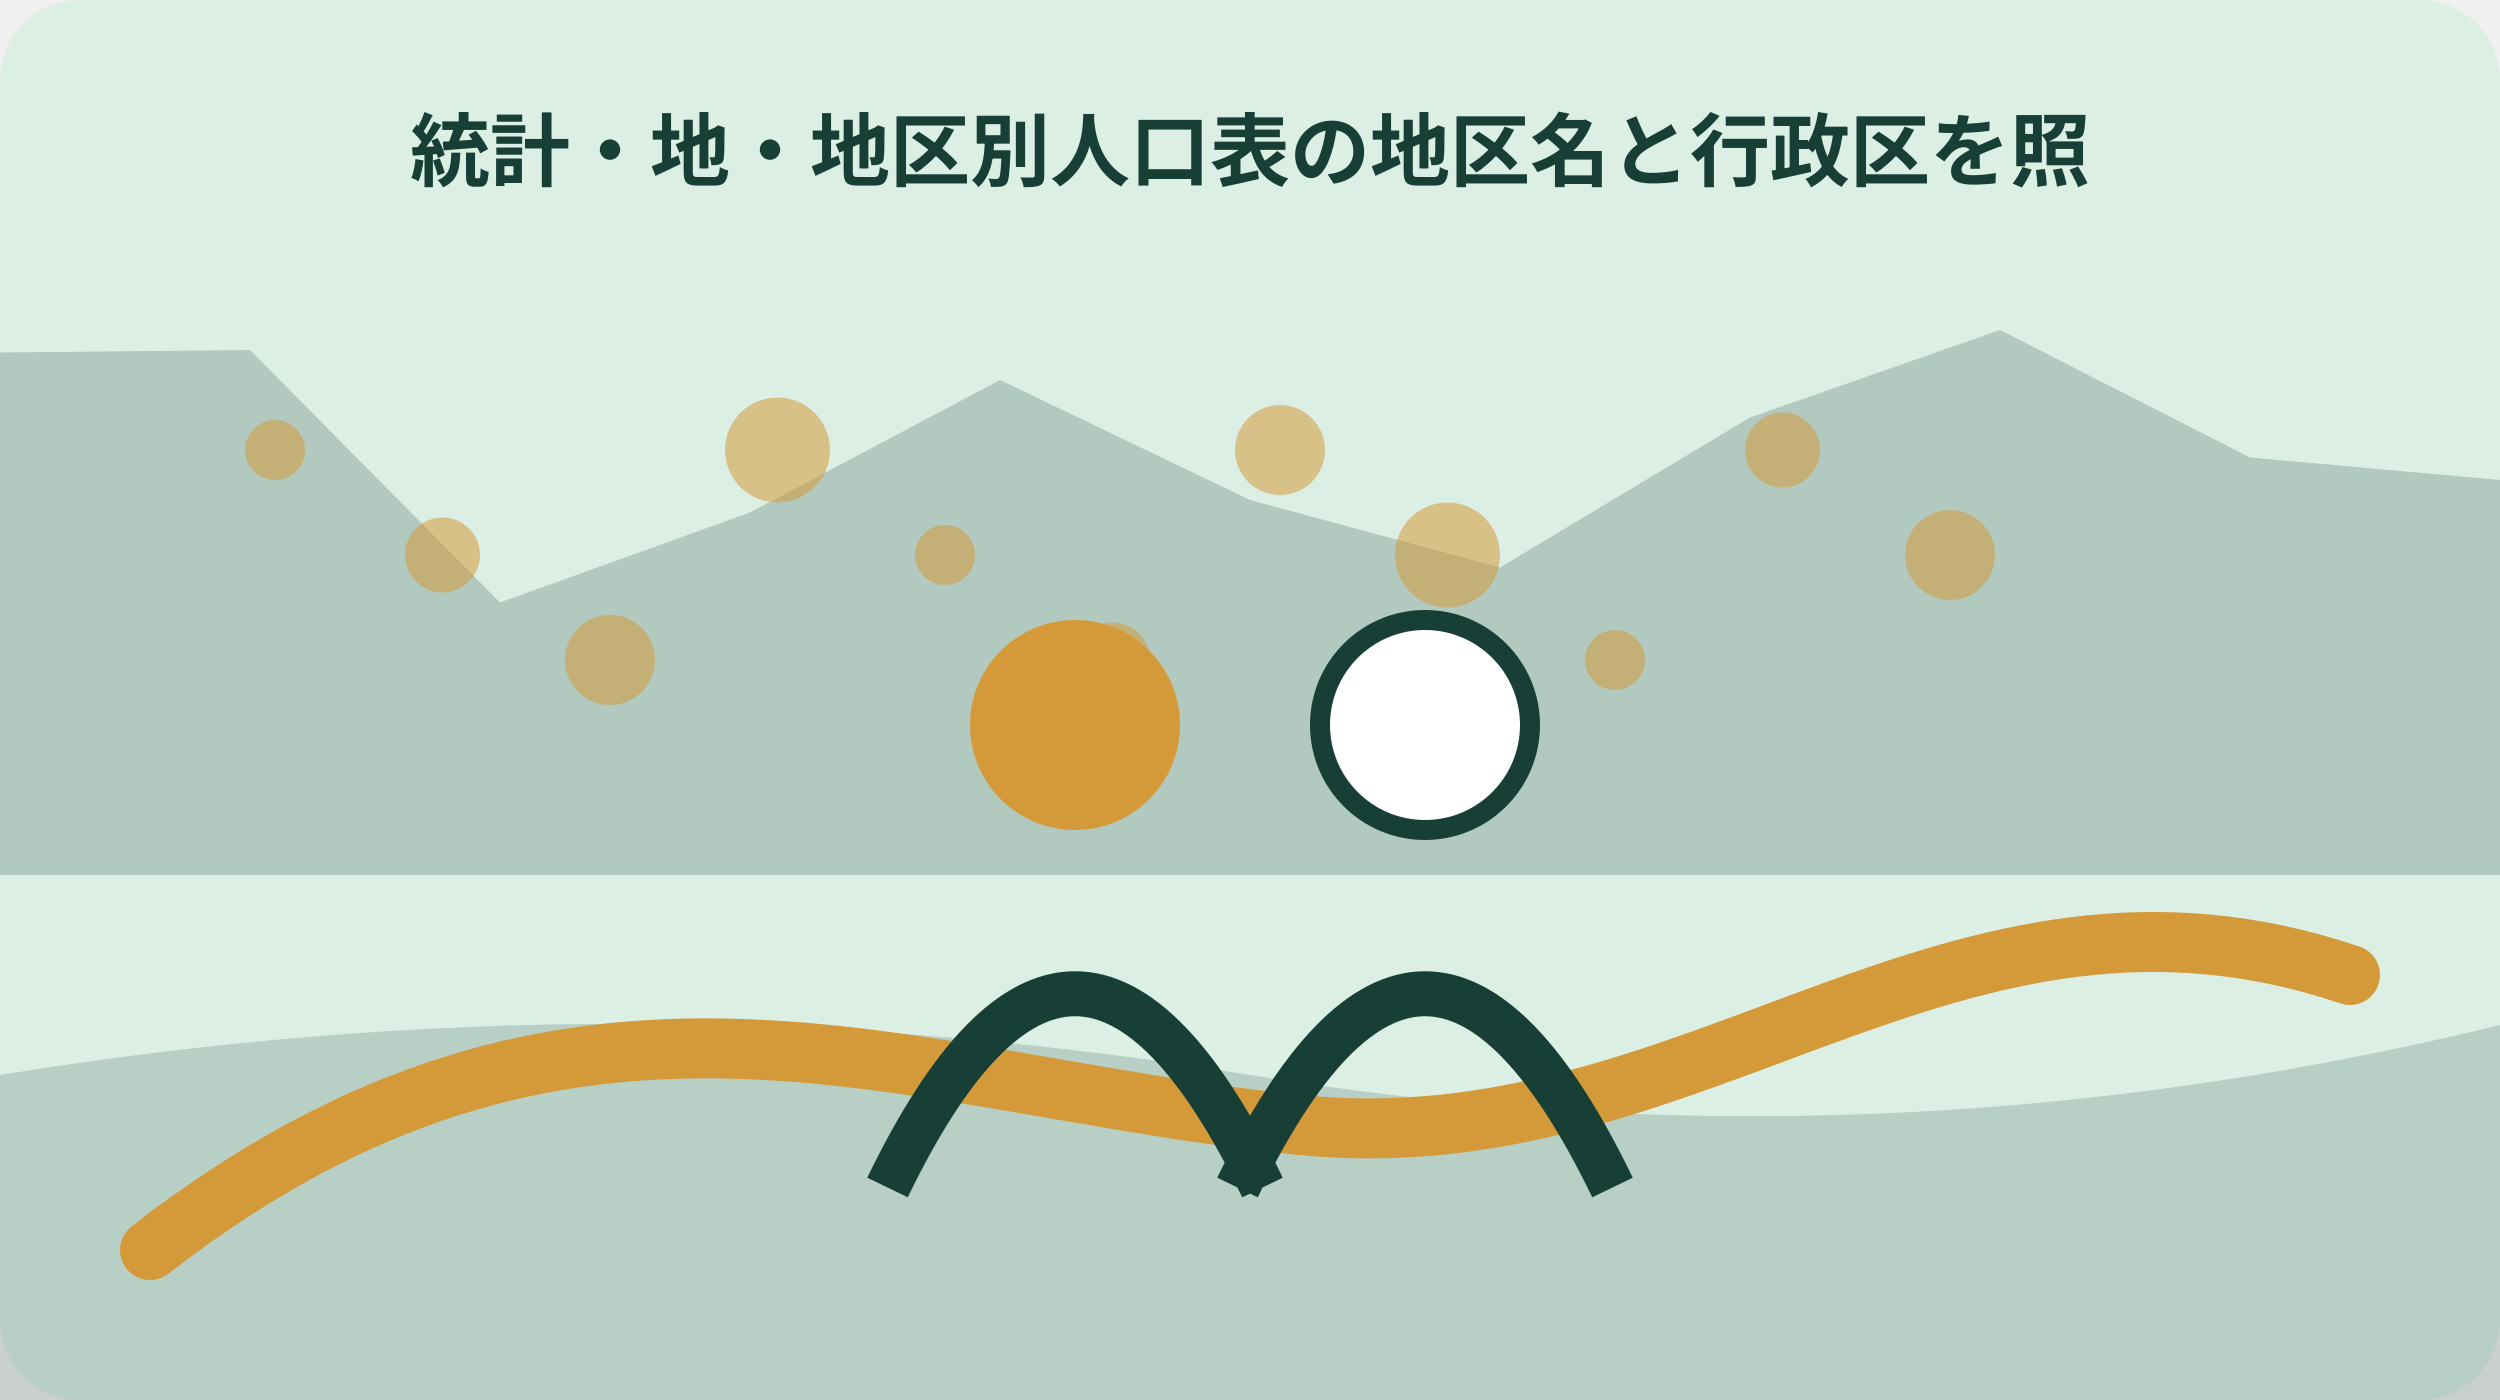
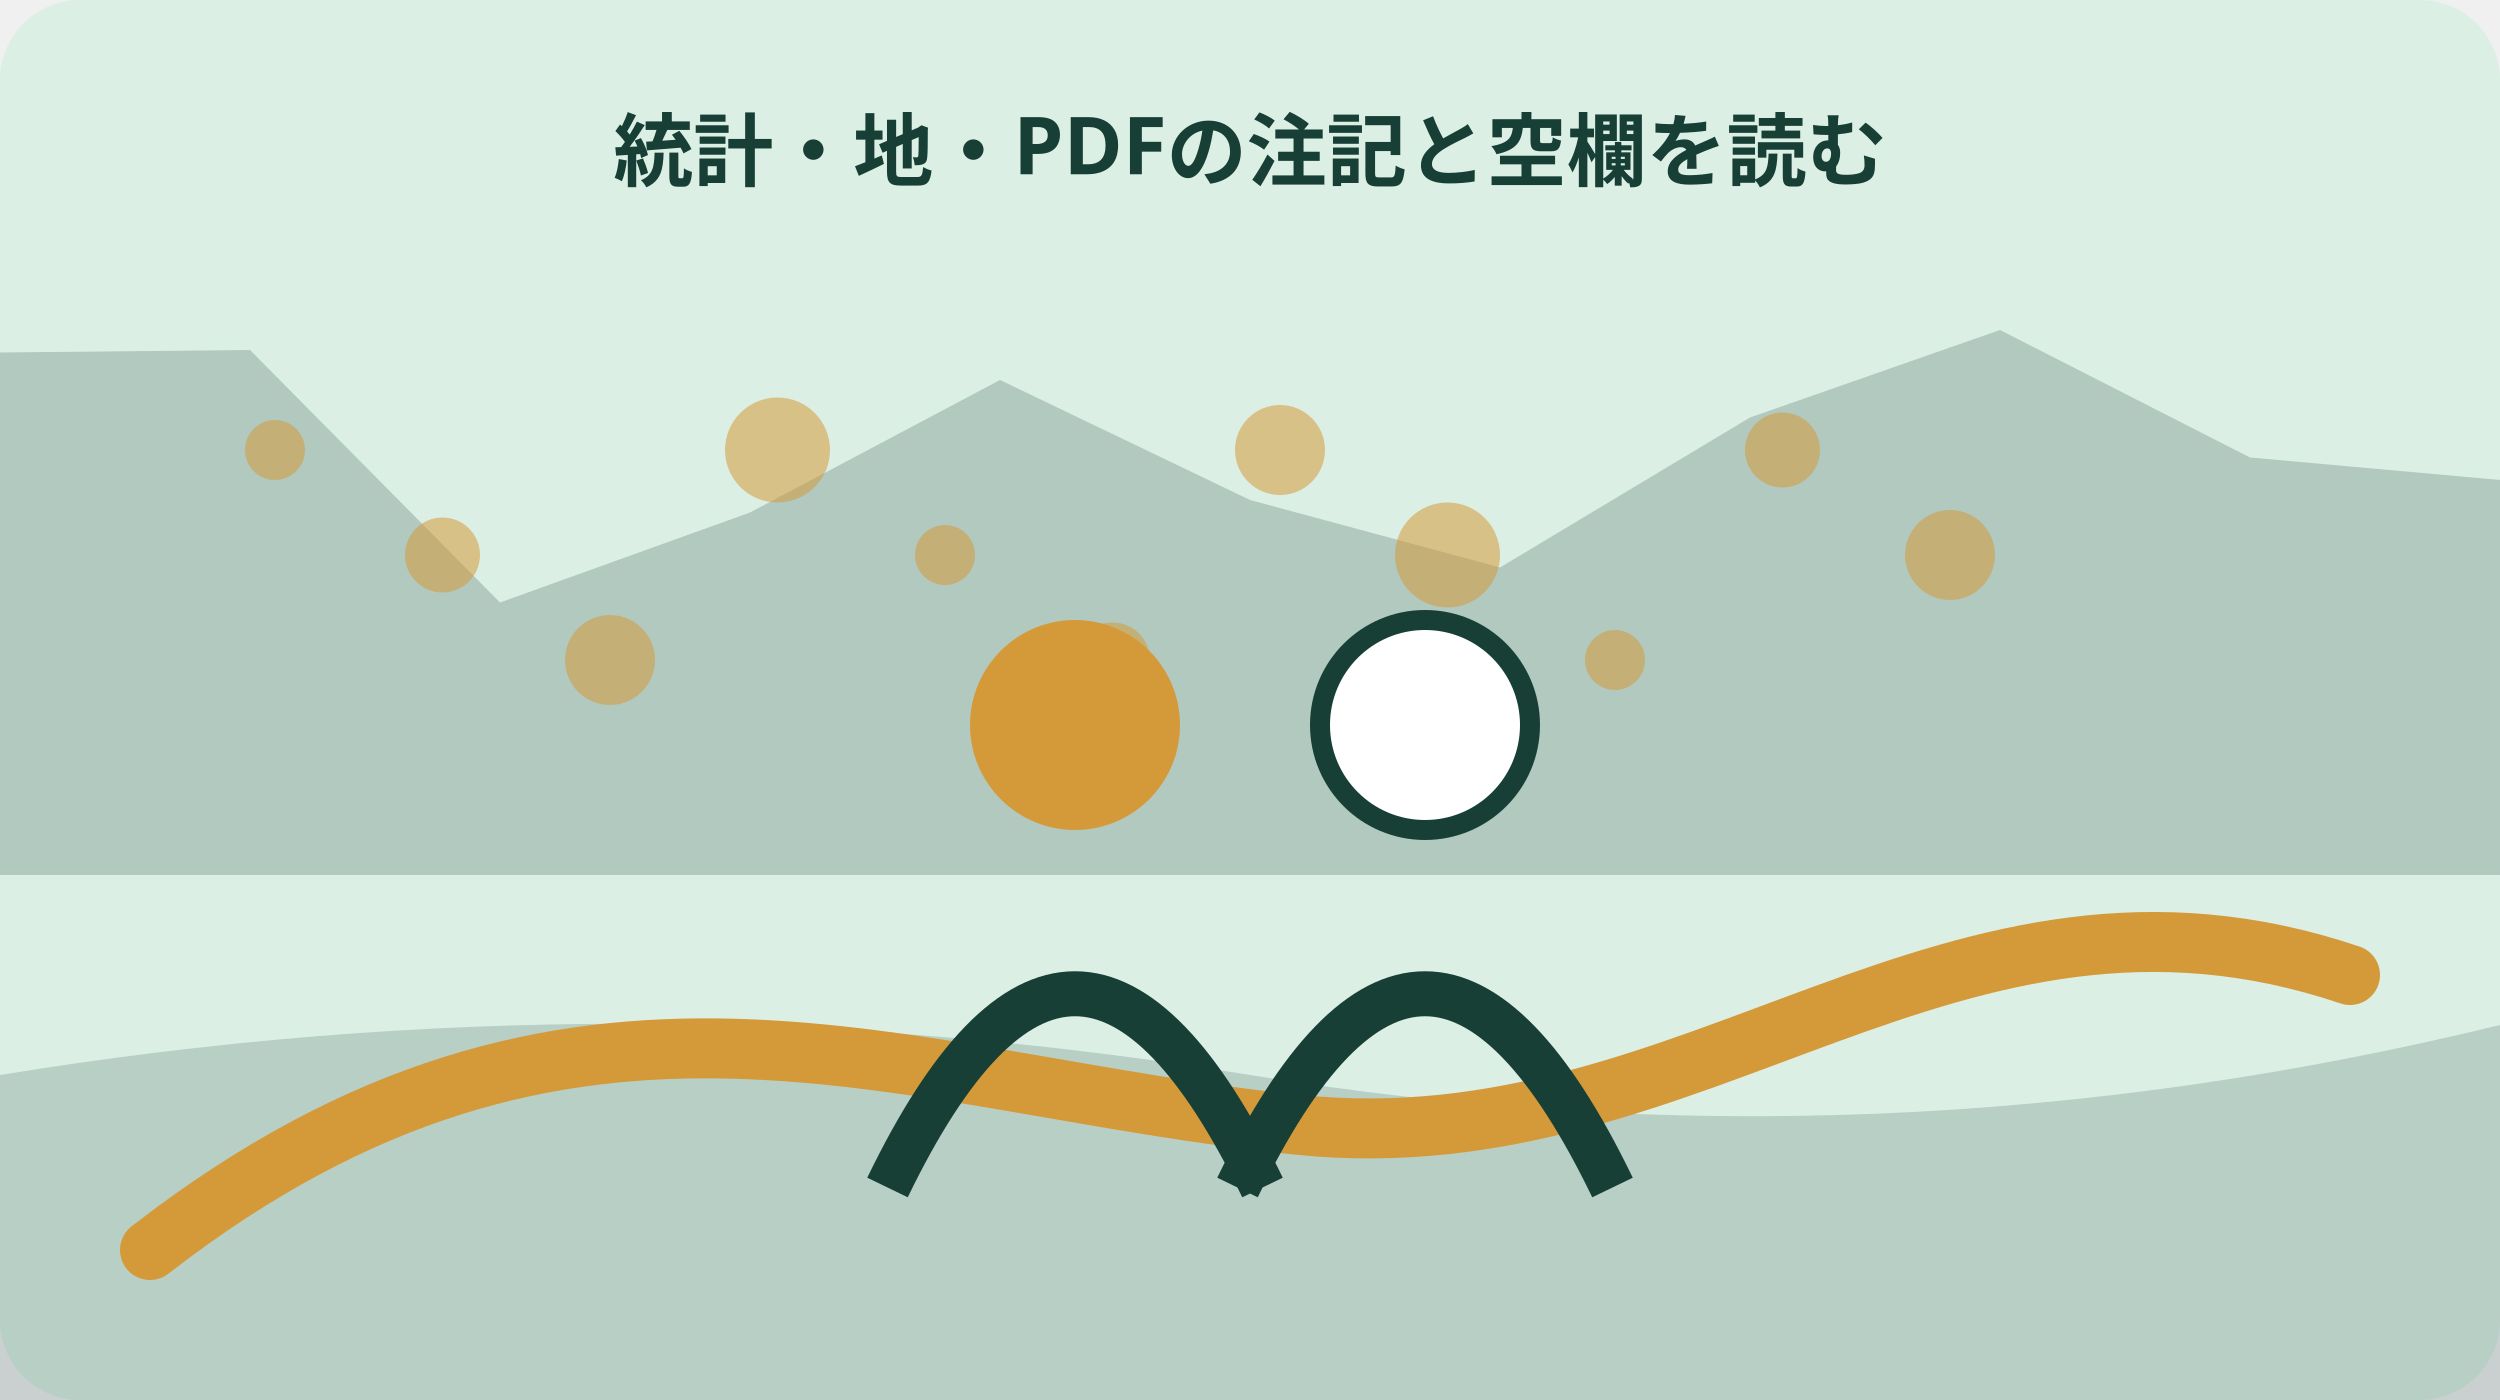
<svg xmlns="http://www.w3.org/2000/svg" width="1000" height="560" viewBox="0 0 1000 560" role="img" aria-labelledby="title desc" data-illustration="mori-editorial" data-topic-id="216" data-scene-index="3">
  <rect width="1000" height="560" rx="32" fill="#dcefe5" />
  <polygon points="0,141 100,140 200,241 300,205 400,152 500,200 600,227 700,167 800,132 900,183 1000,192 1000,350 0,350" fill="#173f36" opacity=".22" />
  <path d="M0 430 Q250 389 500 430 T1000 410 V560 H0Z" fill="#173f36" opacity=".18" />
  <path d="M60 500 C230 368 360 434 520 450 S780 336 940 390" fill="none" stroke="#d49a3a" stroke-width="24" stroke-linecap="round" />
  <circle cx="110" cy="180" r="12" fill="#d49a3a" opacity=".55" />
  <circle cx="177" cy="222" r="15" fill="#d49a3a" opacity=".55" />
  <circle cx="244" cy="264" r="18" fill="#d49a3a" opacity=".55" />
  <circle cx="311" cy="180" r="21" fill="#d49a3a" opacity=".55" />
  <circle cx="378" cy="222" r="12" fill="#d49a3a" opacity=".55" />
  <circle cx="445" cy="264" r="15" fill="#d49a3a" opacity=".55" />
  <circle cx="512" cy="180" r="18" fill="#d49a3a" opacity=".55" />
  <circle cx="579" cy="222" r="21" fill="#d49a3a" opacity=".55" />
  <circle cx="646" cy="264" r="12" fill="#d49a3a" opacity=".55" />
  <circle cx="713" cy="180" r="15" fill="#d49a3a" opacity=".55" />
  <circle cx="780" cy="222" r="18" fill="#d49a3a" opacity=".55" />
  <g data-scene="people">
    <circle cx="430" cy="290" r="42" fill="#d49a3a" />
    <circle cx="570" cy="290" r="42" fill="#fff" stroke="#173f36" stroke-width="8" />
    <path d="M355 475q75-155 150 0M495 475q75-155 150 0" fill="none" stroke="#173f36" stroke-width="18" />
  </g>
-   <text x="500" y="72" text-anchor="middle" font-family="sans-serif" font-size="32" font-weight="700" fill="#173f36">統計・地・地区別人口表の地区名と行政区を照</text>
+   <text x="500" y="72" text-anchor="middle" font-family="sans-serif" font-size="32" font-weight="700" fill="#173f36">統計・地・PDFの注記と空欄を読む</text>
</svg>
